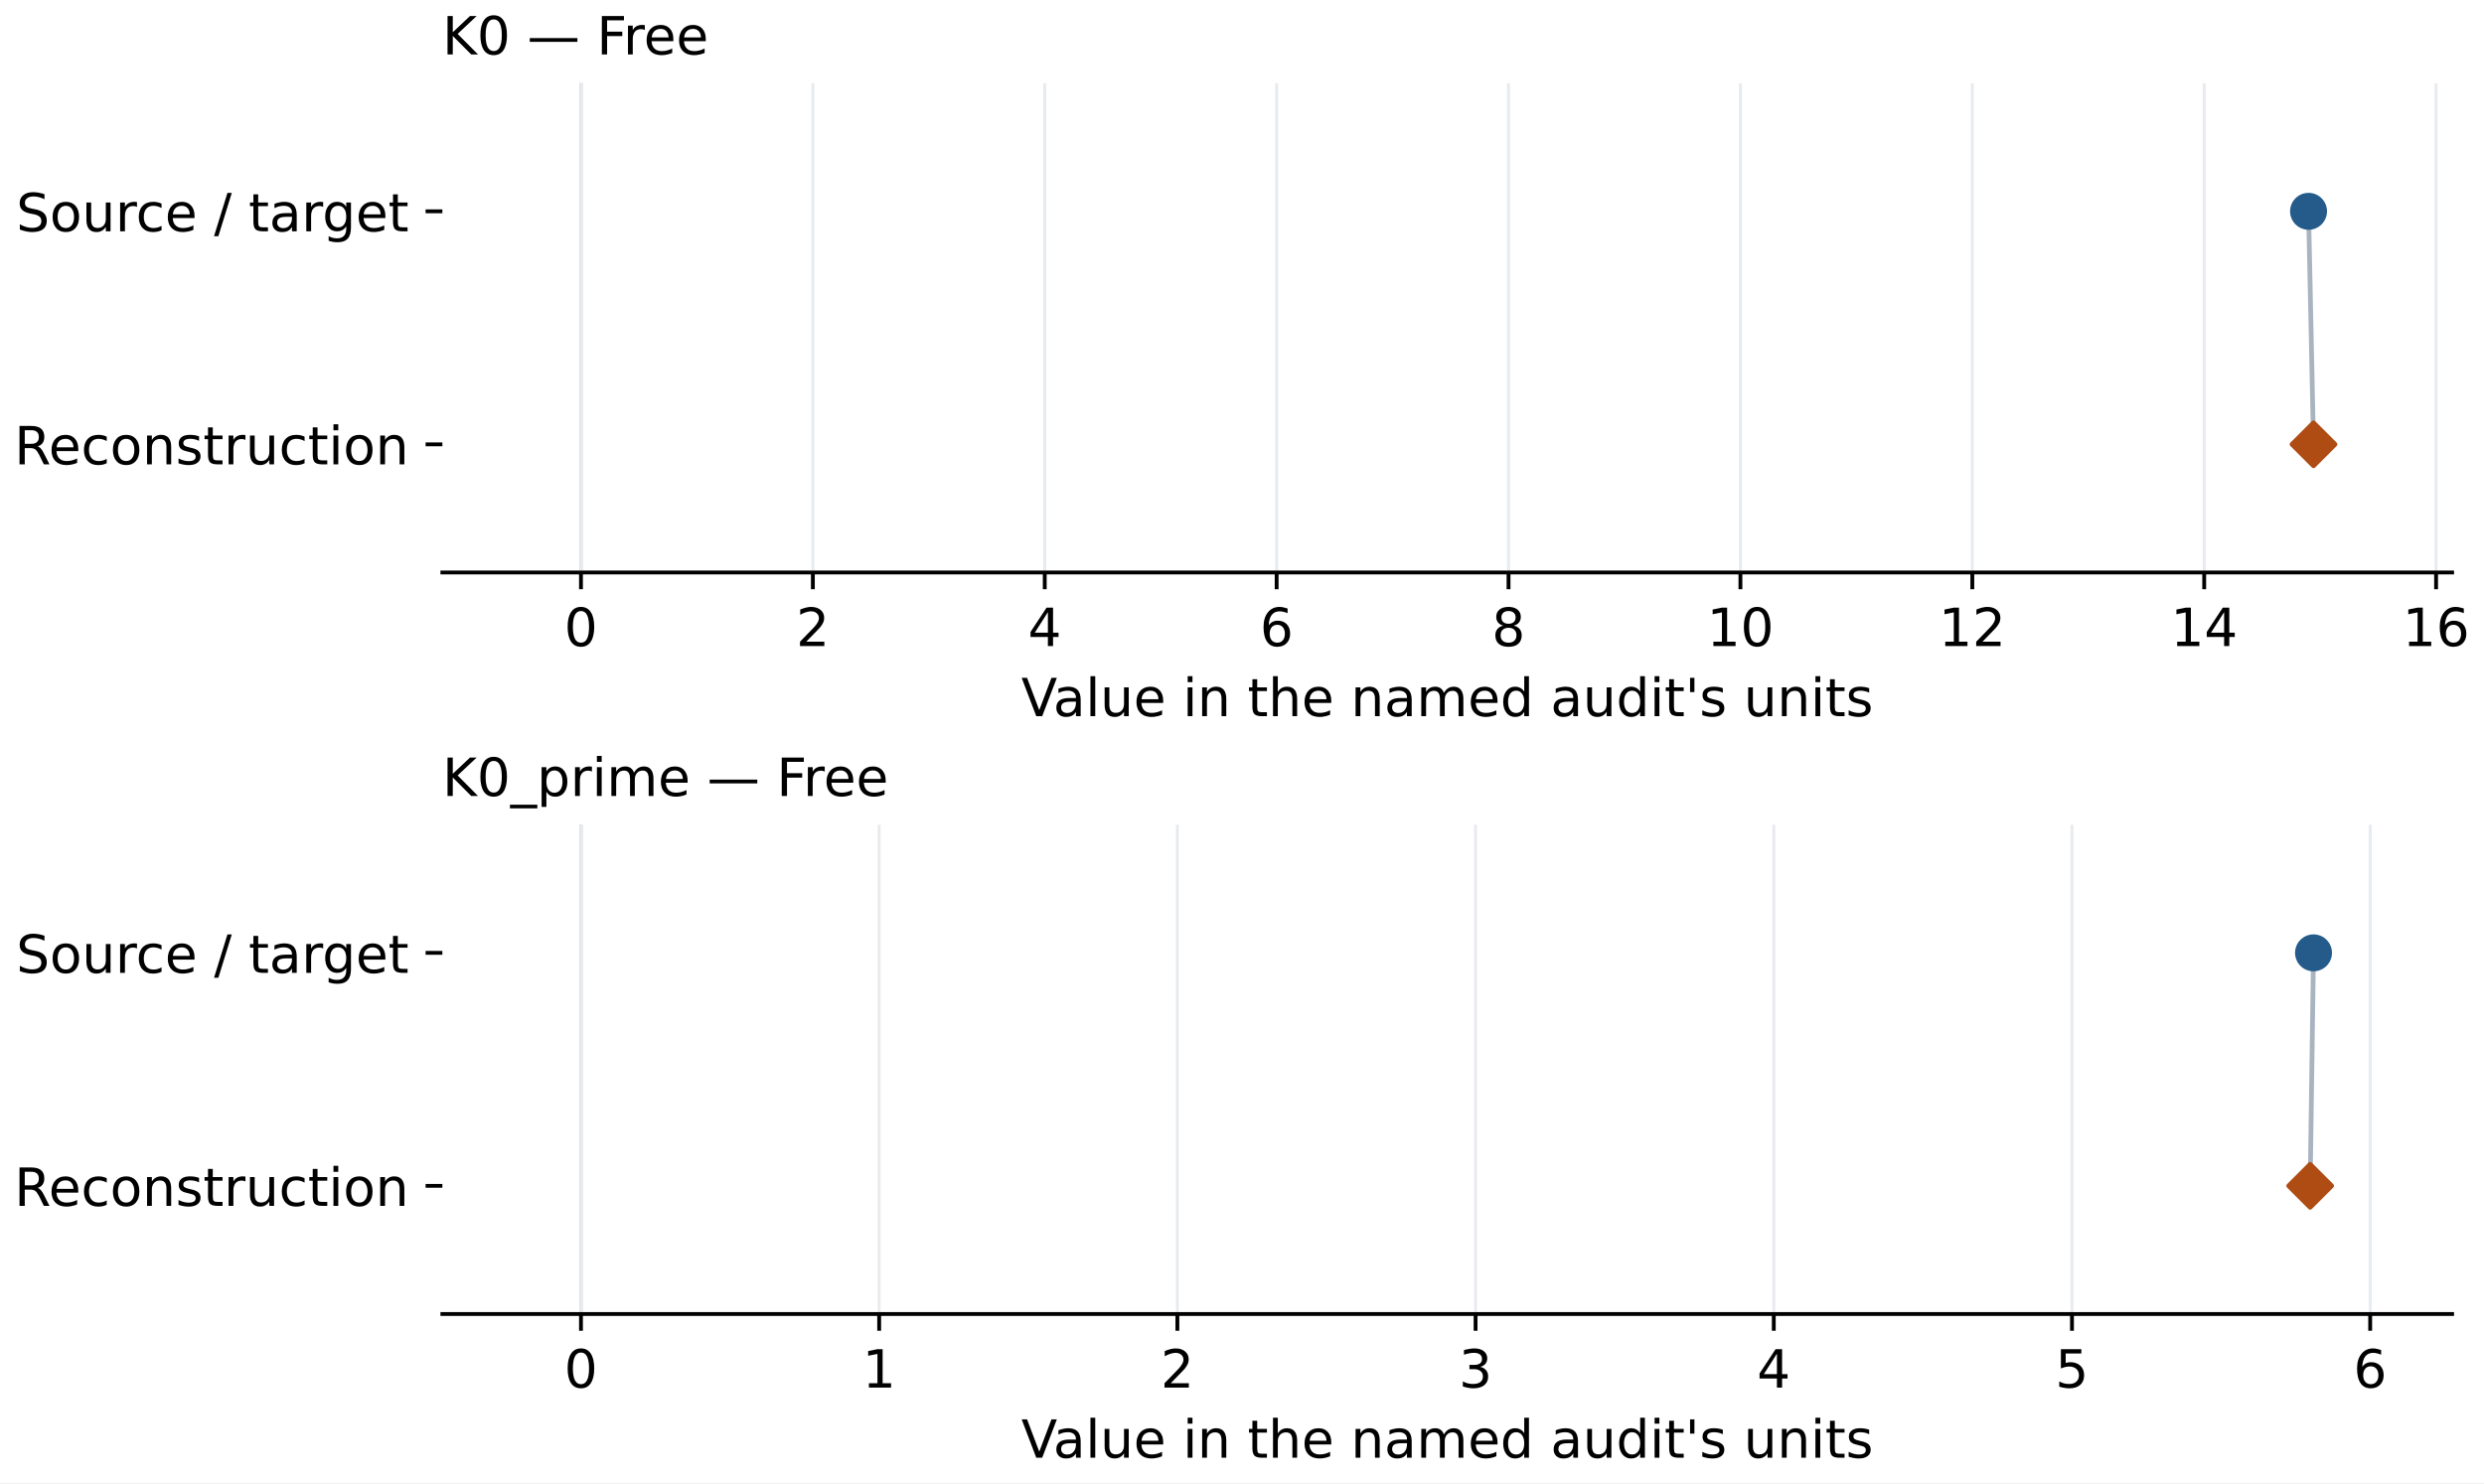
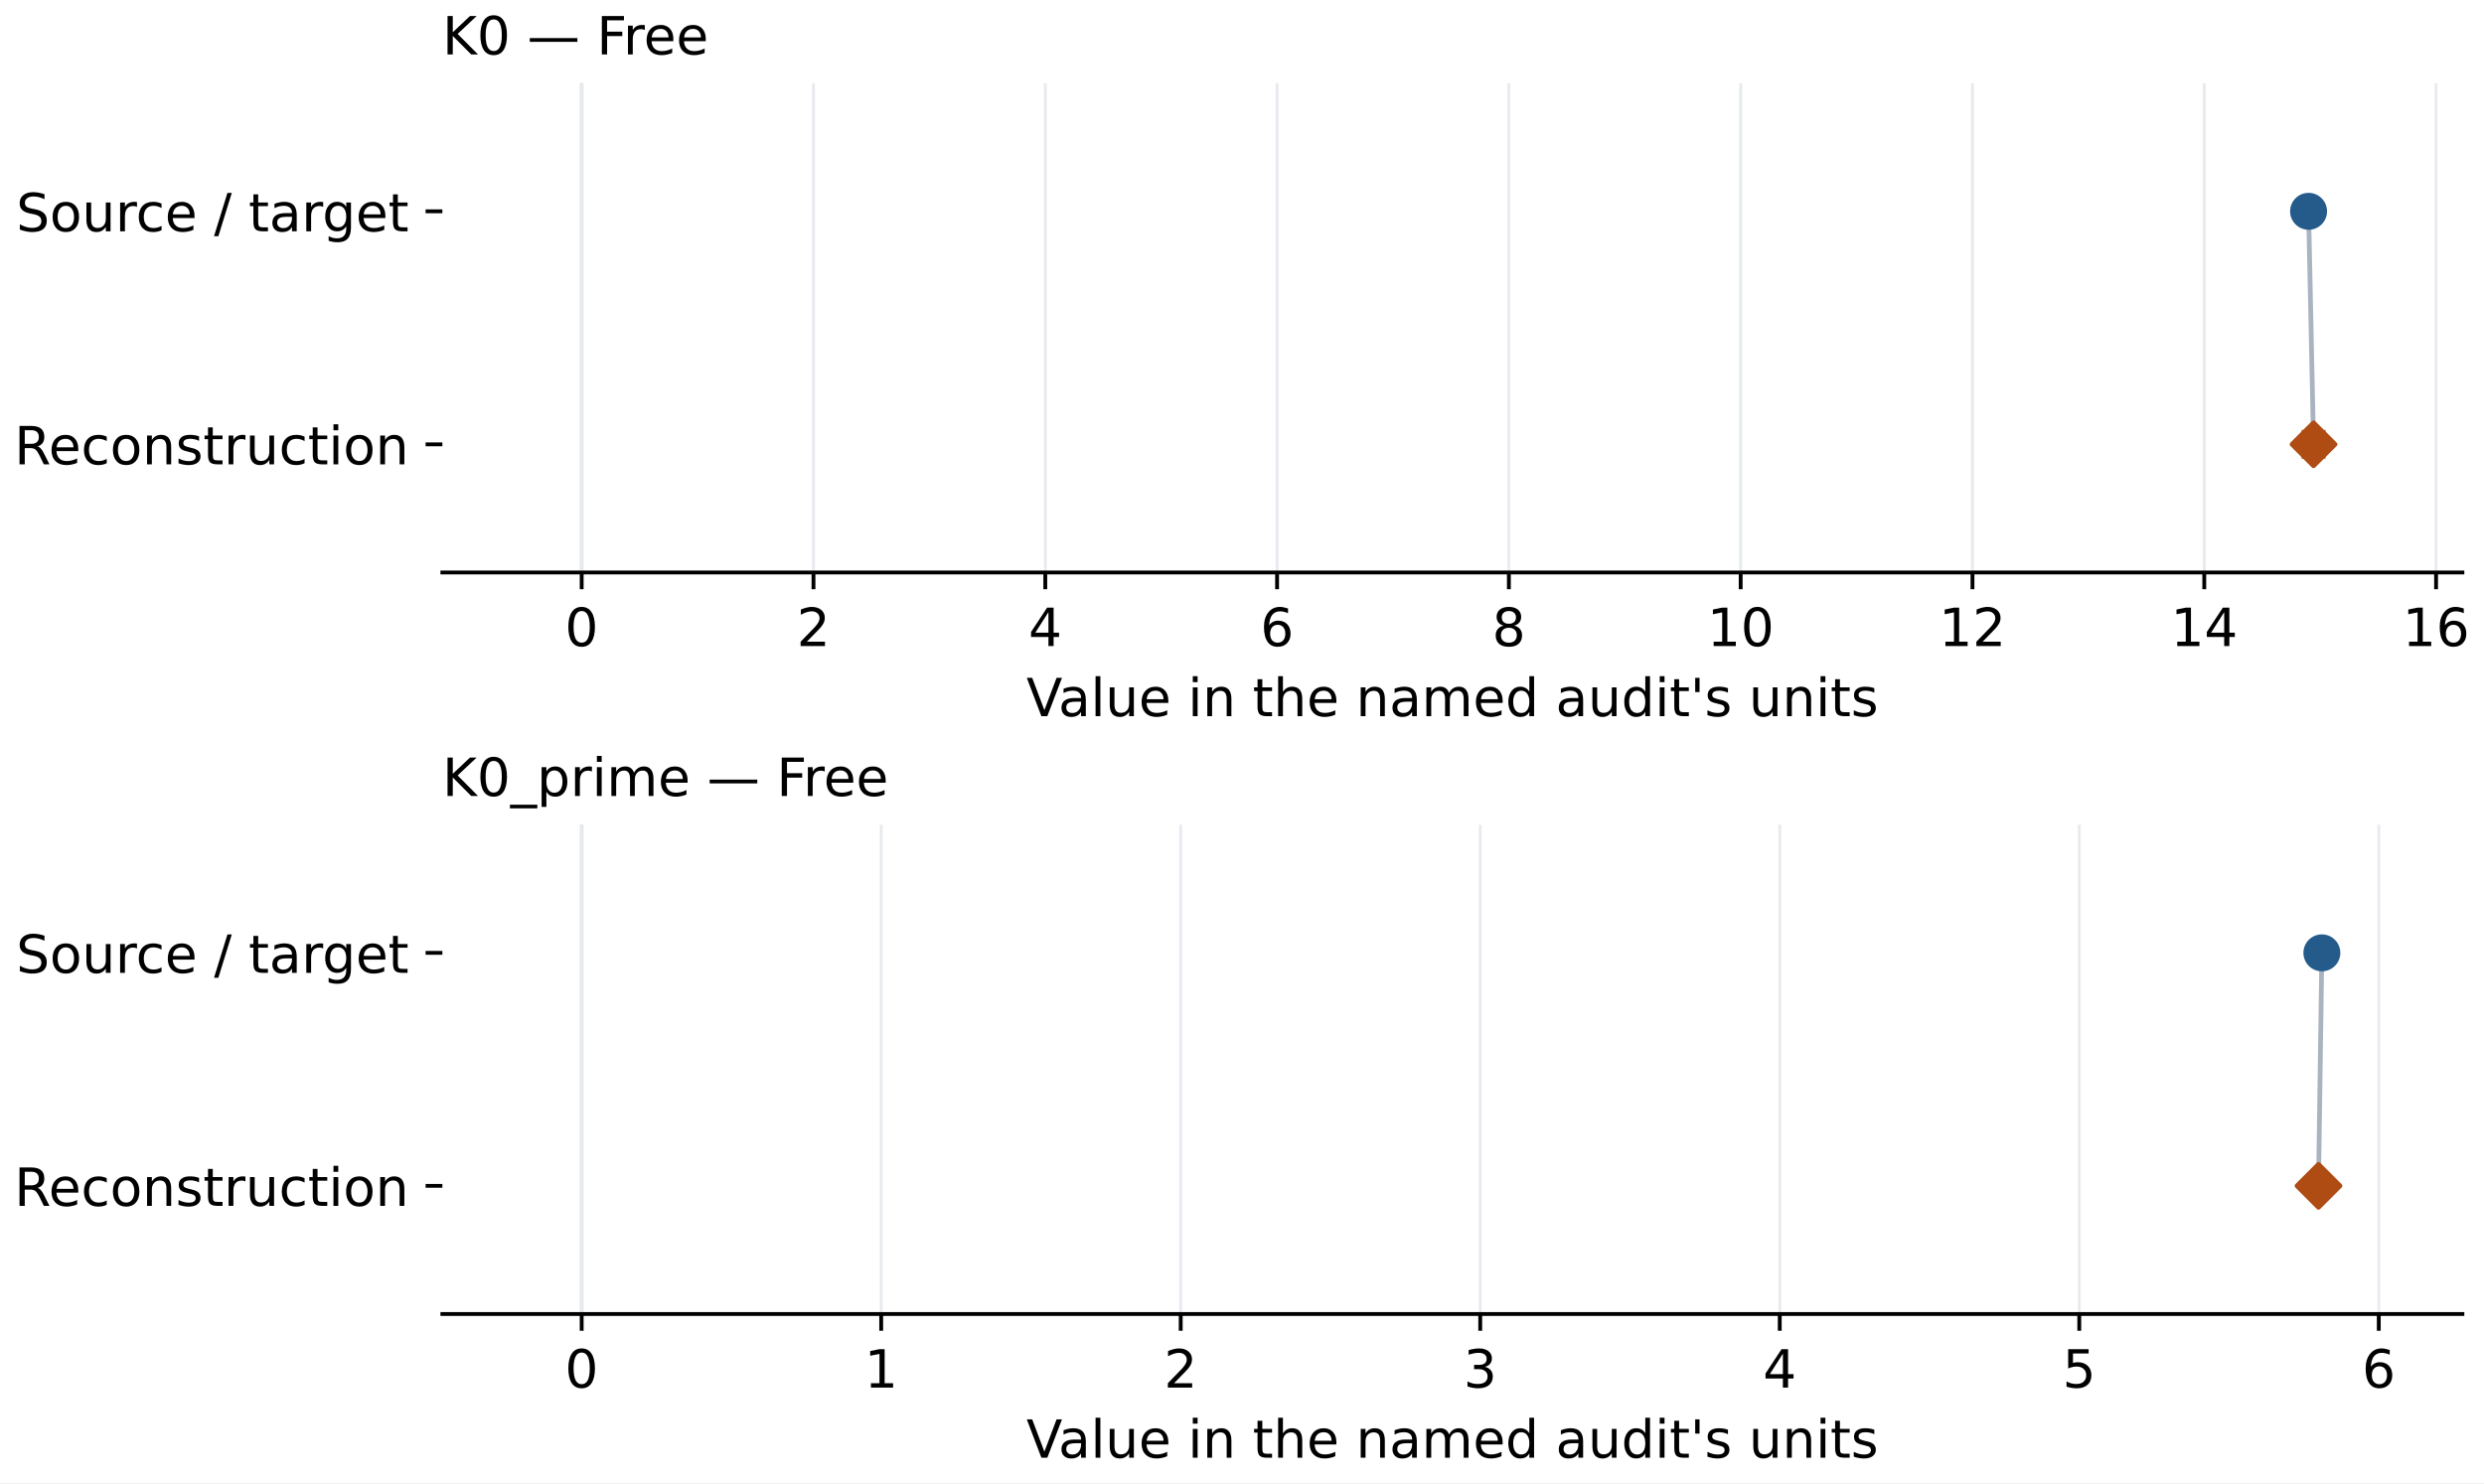
<svg xmlns="http://www.w3.org/2000/svg" xmlns:xlink="http://www.w3.org/1999/xlink" width="518.4pt" height="309.6pt" viewBox="0 0 518.4 309.6" version="1.1">
  <defs>
    <style type="text/css">*{stroke-linejoin: round; stroke-linecap: butt}</style>
  </defs>
  <g id="figure_1">
    <g id="patch_1">
      <path d="M 0 309.6 L 518.4 309.6 L 518.4 0 L 0 0 z " style="fill: #ffffff" />
    </g>
    <g id="axes_1">
      <g id="patch_2">
-         <path d="M 92.321 119.508 L 511.746 119.508 L 511.746 17.359 L 92.321 17.359 z " style="fill: #ffffff" />
+         <path d="M 92.321 119.508 L 513.891 119.508 L 513.891 17.359 L 92.321 17.359 z " style="fill: #ffffff" />
      </g>
      <g id="line2d_1">
-         <path d="M 121.247 119.508 L 121.247 17.359 " clip-path="url(#p03360c789a)" style="fill: none; stroke: #c3cad2; stroke-width: 0.7; stroke-linecap: square" />
+         <path d="M 121.395 119.508 L 121.395 17.359 " clip-path="url(#pe1e8342dc9)" style="fill: none; stroke: #c3cad2; stroke-width: 0.7; stroke-linecap: square" />
      </g>
      <g id="line2d_2">
-         <path d="M 481.783 44.112 L 482.82 92.754 " clip-path="url(#p03360c789a)" style="fill: none; stroke: #aab4c0; stroke-linecap: square" />
+         <path d="M 481.791 44.112 L 482.828 92.754 " clip-path="url(#pe1e8342dc9)" style="fill: none; stroke: #aab4c0; stroke-linecap: square" />
      </g>
      <g id="matplotlib.axis_1">
        <g id="xtick_1">
          <g id="line2d_3">
-             <path d="M 121.247 119.508 L 121.247 17.359 " clip-path="url(#p03360c789a)" style="fill: none; stroke: #e7eaee; stroke-width: 0.6; stroke-linecap: square" />
+             <path d="M 121.395 119.508 L 121.395 17.359 " clip-path="url(#pe1e8342dc9)" style="fill: none; stroke: #e7eaee; stroke-width: 0.6; stroke-linecap: square" />
          </g>
          <g id="line2d_4">
            <defs>
              <path id="mb45e14ee2d" d="M 0 0 L 0 3.5 " style="stroke: #000000; stroke-width: 0.8" />
            </defs>
            <g>
-               <use xlink:href="#mb45e14ee2d" x="121.247" y="119.508" style="stroke: #000000; stroke-width: 0.8" />
+               <use xlink:href="#mb45e14ee2d" x="121.395" y="119.508" style="stroke: #000000; stroke-width: 0.8" />
            </g>
          </g>
          <g id="text_1">
-             <text style="font: 11px 'DejaVu Sans', Arial, sans-serif; text-anchor: middle" x="121.247" y="134.866" transform="rotate(-0 121.2473 134.8662)">0</text>
+             <text style="font: 11px 'DejaVu Sans', Arial, sans-serif; text-anchor: middle" x="121.395" y="134.866" transform="rotate(-0 121.3953 134.8662)">0</text>
          </g>
        </g>
        <g id="xtick_2">
          <g id="line2d_5">
-             <path d="M 169.641 119.508 L 169.641 17.359 " clip-path="url(#p03360c789a)" style="fill: none; stroke: #e7eaee; stroke-width: 0.6; stroke-linecap: square" />
+             <path d="M 169.771 119.508 L 169.771 17.359 " clip-path="url(#pe1e8342dc9)" style="fill: none; stroke: #e7eaee; stroke-width: 0.6; stroke-linecap: square" />
          </g>
          <g id="line2d_6">
            <g>
-               <use xlink:href="#mb45e14ee2d" x="169.641" y="119.508" style="stroke: #000000; stroke-width: 0.8" />
+               <use xlink:href="#mb45e14ee2d" x="169.771" y="119.508" style="stroke: #000000; stroke-width: 0.8" />
            </g>
          </g>
          <g id="text_2">
-             <text style="font: 11px 'DejaVu Sans', Arial, sans-serif; text-anchor: middle" x="169.641" y="134.866" transform="rotate(-0 169.6414 134.8662)">2</text>
+             <text style="font: 11px 'DejaVu Sans', Arial, sans-serif; text-anchor: middle" x="169.771" y="134.866" transform="rotate(-0 169.7706 134.8662)">2</text>
          </g>
        </g>
        <g id="xtick_3">
          <g id="line2d_7">
-             <path d="M 218.035 119.508 L 218.035 17.359 " clip-path="url(#p03360c789a)" style="fill: none; stroke: #e7eaee; stroke-width: 0.6; stroke-linecap: square" />
+             <path d="M 218.146 119.508 L 218.146 17.359 " clip-path="url(#pe1e8342dc9)" style="fill: none; stroke: #e7eaee; stroke-width: 0.6; stroke-linecap: square" />
          </g>
          <g id="line2d_8">
            <g>
-               <use xlink:href="#mb45e14ee2d" x="218.035" y="119.508" style="stroke: #000000; stroke-width: 0.8" />
+               <use xlink:href="#mb45e14ee2d" x="218.146" y="119.508" style="stroke: #000000; stroke-width: 0.8" />
            </g>
          </g>
          <g id="text_3">
-             <text style="font: 11px 'DejaVu Sans', Arial, sans-serif; text-anchor: middle" x="218.035" y="134.866" transform="rotate(-0 218.0355 134.8662)">4</text>
+             <text style="font: 11px 'DejaVu Sans', Arial, sans-serif; text-anchor: middle" x="218.146" y="134.866" transform="rotate(-0 218.1459 134.8662)">4</text>
          </g>
        </g>
        <g id="xtick_4">
          <g id="line2d_9">
-             <path d="M 266.43 119.508 L 266.43 17.359 " clip-path="url(#p03360c789a)" style="fill: none; stroke: #e7eaee; stroke-width: 0.6; stroke-linecap: square" />
+             <path d="M 266.521 119.508 L 266.521 17.359 " clip-path="url(#pe1e8342dc9)" style="fill: none; stroke: #e7eaee; stroke-width: 0.6; stroke-linecap: square" />
          </g>
          <g id="line2d_10">
            <g>
-               <use xlink:href="#mb45e14ee2d" x="266.43" y="119.508" style="stroke: #000000; stroke-width: 0.8" />
+               <use xlink:href="#mb45e14ee2d" x="266.521" y="119.508" style="stroke: #000000; stroke-width: 0.8" />
            </g>
          </g>
          <g id="text_4">
-             <text style="font: 11px 'DejaVu Sans', Arial, sans-serif; text-anchor: middle" x="266.43" y="134.866" transform="rotate(-0 266.4295 134.8662)">6</text>
+             <text style="font: 11px 'DejaVu Sans', Arial, sans-serif; text-anchor: middle" x="266.521" y="134.866" transform="rotate(-0 266.5212 134.8662)">6</text>
          </g>
        </g>
        <g id="xtick_5">
          <g id="line2d_11">
-             <path d="M 314.824 119.508 L 314.824 17.359 " clip-path="url(#p03360c789a)" style="fill: none; stroke: #e7eaee; stroke-width: 0.6; stroke-linecap: square" />
+             <path d="M 314.896 119.508 L 314.896 17.359 " clip-path="url(#pe1e8342dc9)" style="fill: none; stroke: #e7eaee; stroke-width: 0.6; stroke-linecap: square" />
          </g>
          <g id="line2d_12">
            <g>
-               <use xlink:href="#mb45e14ee2d" x="314.824" y="119.508" style="stroke: #000000; stroke-width: 0.8" />
+               <use xlink:href="#mb45e14ee2d" x="314.896" y="119.508" style="stroke: #000000; stroke-width: 0.8" />
            </g>
          </g>
          <g id="text_5">
-             <text style="font: 11px 'DejaVu Sans', Arial, sans-serif; text-anchor: middle" x="314.824" y="134.866" transform="rotate(-0 314.8236 134.8662)">8</text>
+             <text style="font: 11px 'DejaVu Sans', Arial, sans-serif; text-anchor: middle" x="314.896" y="134.866" transform="rotate(-0 314.8965 134.8662)">8</text>
          </g>
        </g>
        <g id="xtick_6">
          <g id="line2d_13">
-             <path d="M 363.218 119.508 L 363.218 17.359 " clip-path="url(#p03360c789a)" style="fill: none; stroke: #e7eaee; stroke-width: 0.6; stroke-linecap: square" />
+             <path d="M 363.272 119.508 L 363.272 17.359 " clip-path="url(#pe1e8342dc9)" style="fill: none; stroke: #e7eaee; stroke-width: 0.6; stroke-linecap: square" />
          </g>
          <g id="line2d_14">
            <g>
-               <use xlink:href="#mb45e14ee2d" x="363.218" y="119.508" style="stroke: #000000; stroke-width: 0.8" />
+               <use xlink:href="#mb45e14ee2d" x="363.272" y="119.508" style="stroke: #000000; stroke-width: 0.8" />
            </g>
          </g>
          <g id="text_6">
-             <text style="font: 11px 'DejaVu Sans', Arial, sans-serif; text-anchor: middle" x="363.218" y="134.866" transform="rotate(-0 363.2177 134.8662)">10</text>
+             <text style="font: 11px 'DejaVu Sans', Arial, sans-serif; text-anchor: middle" x="363.272" y="134.866" transform="rotate(-0 363.2718 134.8662)">10</text>
          </g>
        </g>
        <g id="xtick_7">
          <g id="line2d_15">
-             <path d="M 411.612 119.508 L 411.612 17.359 " clip-path="url(#p03360c789a)" style="fill: none; stroke: #e7eaee; stroke-width: 0.6; stroke-linecap: square" />
+             <path d="M 411.647 119.508 L 411.647 17.359 " clip-path="url(#pe1e8342dc9)" style="fill: none; stroke: #e7eaee; stroke-width: 0.6; stroke-linecap: square" />
          </g>
          <g id="line2d_16">
            <g>
-               <use xlink:href="#mb45e14ee2d" x="411.612" y="119.508" style="stroke: #000000; stroke-width: 0.8" />
+               <use xlink:href="#mb45e14ee2d" x="411.647" y="119.508" style="stroke: #000000; stroke-width: 0.8" />
            </g>
          </g>
          <g id="text_7">
-             <text style="font: 11px 'DejaVu Sans', Arial, sans-serif; text-anchor: middle" x="411.612" y="134.866" transform="rotate(-0 411.6118 134.8662)">12</text>
+             <text style="font: 11px 'DejaVu Sans', Arial, sans-serif; text-anchor: middle" x="411.647" y="134.866" transform="rotate(-0 411.6471 134.8662)">12</text>
          </g>
        </g>
        <g id="xtick_8">
          <g id="line2d_17">
-             <path d="M 460.006 119.508 L 460.006 17.359 " clip-path="url(#p03360c789a)" style="fill: none; stroke: #e7eaee; stroke-width: 0.6; stroke-linecap: square" />
+             <path d="M 460.022 119.508 L 460.022 17.359 " clip-path="url(#pe1e8342dc9)" style="fill: none; stroke: #e7eaee; stroke-width: 0.6; stroke-linecap: square" />
          </g>
          <g id="line2d_18">
            <g>
-               <use xlink:href="#mb45e14ee2d" x="460.006" y="119.508" style="stroke: #000000; stroke-width: 0.8" />
+               <use xlink:href="#mb45e14ee2d" x="460.022" y="119.508" style="stroke: #000000; stroke-width: 0.8" />
            </g>
          </g>
          <g id="text_8">
-             <text style="font: 11px 'DejaVu Sans', Arial, sans-serif; text-anchor: middle" x="460.006" y="134.866" transform="rotate(-0 460.0058 134.8662)">14</text>
+             <text style="font: 11px 'DejaVu Sans', Arial, sans-serif; text-anchor: middle" x="460.022" y="134.866" transform="rotate(-0 460.0224 134.8662)">14</text>
          </g>
        </g>
        <g id="xtick_9">
          <g id="line2d_19">
-             <path d="M 508.4 119.508 L 508.4 17.359 " clip-path="url(#p03360c789a)" style="fill: none; stroke: #e7eaee; stroke-width: 0.6; stroke-linecap: square" />
+             <path d="M 508.398 119.508 L 508.398 17.359 " clip-path="url(#pe1e8342dc9)" style="fill: none; stroke: #e7eaee; stroke-width: 0.6; stroke-linecap: square" />
          </g>
          <g id="line2d_20">
            <g>
-               <use xlink:href="#mb45e14ee2d" x="508.4" y="119.508" style="stroke: #000000; stroke-width: 0.8" />
+               <use xlink:href="#mb45e14ee2d" x="508.398" y="119.508" style="stroke: #000000; stroke-width: 0.8" />
            </g>
          </g>
          <g id="text_9">
-             <text style="font: 11px 'DejaVu Sans', Arial, sans-serif; text-anchor: middle" x="508.4" y="134.866" transform="rotate(-0 508.3999 134.8662)">16</text>
+             <text style="font: 11px 'DejaVu Sans', Arial, sans-serif; text-anchor: middle" x="508.398" y="134.866" transform="rotate(-0 508.3977 134.8662)">16</text>
          </g>
        </g>
        <g id="text_10">
-           <text style="font: 11px 'DejaVu Sans', Arial, sans-serif; text-anchor: middle" x="302.034" y="149.512" transform="rotate(-0 302.0338 149.5121)">Value in the named audit's units</text>
+           <text style="font: 11px 'DejaVu Sans', Arial, sans-serif; text-anchor: middle" x="303.106" y="149.512" transform="rotate(-0 303.1064 149.5121)">Value in the named audit's units</text>
        </g>
      </g>
      <g id="matplotlib.axis_2">
        <g id="ytick_1">
          <g id="line2d_21">
            <defs>
              <path id="m7f30f8d901" d="M 0 0 L -3.5 0 " style="stroke: #000000; stroke-width: 0.8" />
            </defs>
            <g>
              <use xlink:href="#m7f30f8d901" x="92.321" y="92.754" style="stroke: #000000; stroke-width: 0.8" />
            </g>
          </g>
          <g id="text_11">
            <text style="font: 11px 'DejaVu Sans', Arial, sans-serif; text-anchor: end" x="85.321" y="96.934" transform="rotate(-0 85.32149 96.93362)">Reconstruction</text>
          </g>
        </g>
        <g id="ytick_2">
          <g id="line2d_22">
            <g>
              <use xlink:href="#m7f30f8d901" x="92.321" y="44.112" style="stroke: #000000; stroke-width: 0.8" />
            </g>
          </g>
          <g id="text_12">
            <text style="font: 11px 'DejaVu Sans', Arial, sans-serif; text-anchor: end" x="85.321" y="48.291" transform="rotate(-0 85.32149 48.29107)">Source / target</text>
          </g>
        </g>
      </g>
      <g id="PathCollection_1">
        <defs>
          <path id="m5b1aaaca44" d="M 0 3.354 C 0.89 3.354 1.743 3.001 2.372 2.372 C 3.001 1.743 3.354 0.89 3.354 0 C 3.354 -0.89 3.001 -1.743 2.372 -2.372 C 1.743 -3.001 0.89 -3.354 0 -3.354 C -0.89 -3.354 -1.743 -3.001 -2.372 -2.372 C -3.001 -1.743 -3.354 -0.89 -3.354 0 C -3.354 0.89 -3.001 1.743 -2.372 2.372 C -1.743 3.001 -0.89 3.354 0 3.354 z " style="stroke: #245b8a" />
        </defs>
-         <g clip-path="url(#p03360c789a)">
-           <use xlink:href="#m5b1aaaca44" x="481.783" y="44.112" style="fill: #245b8a; stroke: #245b8a" />
+         <g clip-path="url(#pe1e8342dc9)">
+           <use xlink:href="#m5b1aaaca44" x="481.791" y="44.112" style="fill: #245b8a; stroke: #245b8a" />
        </g>
      </g>
      <g id="PathCollection_2">
        <defs>
          <path id="m79c71298e6" d="M -0 4.472 L 4.472 0 L 0 -4.472 L -4.472 -0 z " style="stroke: #ae4c14" />
        </defs>
-         <g clip-path="url(#p03360c789a)">
-           <use xlink:href="#m79c71298e6" x="482.82" y="92.754" style="fill: #ae4c14; stroke: #ae4c14" />
+         <g clip-path="url(#pe1e8342dc9)">
+           <use xlink:href="#m79c71298e6" x="482.828" y="92.754" style="fill: #ae4c14; stroke: #ae4c14" />
+         </g>
+       </g>
+       <g id="LineCollection_1">
+         <path d="M 480.838 92.754 L 484.818 92.754 " clip-path="url(#pe1e8342dc9)" style="fill: none; stroke: #ae4c14; stroke-width: 1.5" />
+       </g>
+       <g id="line2d_23">
+         <defs>
+           <path id="m3def4cd5cd" d="M 0 3 L 0 -3 " style="stroke: #ae4c14" />
+         </defs>
+         <g clip-path="url(#pe1e8342dc9)">
+           <use xlink:href="#m3def4cd5cd" x="480.838" y="92.754" style="fill: #ae4c14; stroke: #ae4c14" />
+         </g>
+       </g>
+       <g id="line2d_24">
+         <g clip-path="url(#pe1e8342dc9)">
+           <use xlink:href="#m3def4cd5cd" x="484.818" y="92.754" style="fill: #ae4c14; stroke: #ae4c14" />
        </g>
      </g>
      <g id="patch_3">
-         <path d="M 92.321 119.508 L 511.746 119.508 " style="fill: none; stroke: #000000; stroke-width: 0.8; stroke-linejoin: miter; stroke-linecap: square" />
+         <path d="M 92.321 119.508 L 513.891 119.508 " style="fill: none; stroke: #000000; stroke-width: 0.8; stroke-linejoin: miter; stroke-linecap: square" />
      </g>
      <g id="text_13">
        <text style="font: 11px 'DejaVu Sans', Arial, sans-serif; text-anchor: start" x="92.321" y="11.359" transform="rotate(-0 92.32149 11.35852)">K0 — Free</text>
      </g>
    </g>
    <g id="axes_2">
      <g id="patch_4">
-         <path d="M 92.321 274.308 L 511.746 274.308 L 511.746 172.159 L 92.321 172.159 z " style="fill: #ffffff" />
-       </g>
-       <g id="line2d_23">
-         <path d="M 121.247 274.308 L 121.247 172.159 " clip-path="url(#pb2ddce5237)" style="fill: none; stroke: #c3cad2; stroke-width: 0.7; stroke-linecap: square" />
-       </g>
-       <g id="line2d_24">
-         <path d="M 482.82 198.912 L 482.12 247.554 " clip-path="url(#pb2ddce5237)" style="fill: none; stroke: #aab4c0; stroke-linecap: square" />
+         <path d="M 92.321 274.308 L 513.891 274.308 L 513.891 172.159 L 92.321 172.159 z " style="fill: #ffffff" />
+       </g>
+       <g id="line2d_25">
+         <path d="M 121.395 274.308 L 121.395 172.159 " clip-path="url(#pf30021db3d)" style="fill: none; stroke: #c3cad2; stroke-width: 0.7; stroke-linecap: square" />
+       </g>
+       <g id="line2d_26">
+         <path d="M 484.563 198.912 L 483.86 247.554 " clip-path="url(#pf30021db3d)" style="fill: none; stroke: #aab4c0; stroke-linecap: square" />
      </g>
      <g id="matplotlib.axis_3">
        <g id="xtick_10">
-           <g id="line2d_25">
-             <path d="M 121.247 274.308 L 121.247 172.159 " clip-path="url(#pb2ddce5237)" style="fill: none; stroke: #e7eaee; stroke-width: 0.6; stroke-linecap: square" />
-           </g>
-           <g id="line2d_26">
-             <g>
-               <use xlink:href="#mb45e14ee2d" x="121.247" y="274.308" style="stroke: #000000; stroke-width: 0.8" />
+           <g id="line2d_27">
+             <path d="M 121.395 274.308 L 121.395 172.159 " clip-path="url(#pf30021db3d)" style="fill: none; stroke: #e7eaee; stroke-width: 0.6; stroke-linecap: square" />
+           </g>
+           <g id="line2d_28">
+             <g>
+               <use xlink:href="#mb45e14ee2d" x="121.395" y="274.308" style="stroke: #000000; stroke-width: 0.8" />
            </g>
          </g>
          <g id="text_14">
-             <text style="font: 11px 'DejaVu Sans', Arial, sans-serif; text-anchor: middle" x="121.247" y="289.666" transform="rotate(-0 121.2473 289.6662)">0</text>
+             <text style="font: 11px 'DejaVu Sans', Arial, sans-serif; text-anchor: middle" x="121.395" y="289.666" transform="rotate(-0 121.3953 289.6662)">0</text>
          </g>
        </g>
        <g id="xtick_11">
-           <g id="line2d_27">
-             <path d="M 183.48 274.308 L 183.48 172.159 " clip-path="url(#pb2ddce5237)" style="fill: none; stroke: #e7eaee; stroke-width: 0.6; stroke-linecap: square" />
-           </g>
-           <g id="line2d_28">
-             <g>
-               <use xlink:href="#mb45e14ee2d" x="183.48" y="274.308" style="stroke: #000000; stroke-width: 0.8" />
+           <g id="line2d_29">
+             <path d="M 183.903 274.308 L 183.903 172.159 " clip-path="url(#pf30021db3d)" style="fill: none; stroke: #e7eaee; stroke-width: 0.6; stroke-linecap: square" />
+           </g>
+           <g id="line2d_30">
+             <g>
+               <use xlink:href="#mb45e14ee2d" x="183.903" y="274.308" style="stroke: #000000; stroke-width: 0.8" />
            </g>
          </g>
          <g id="text_15">
-             <text style="font: 11px 'DejaVu Sans', Arial, sans-serif; text-anchor: middle" x="183.48" y="289.666" transform="rotate(-0 183.4802 289.6662)">1</text>
+             <text style="font: 11px 'DejaVu Sans', Arial, sans-serif; text-anchor: middle" x="183.903" y="289.666" transform="rotate(-0 183.9026 289.6662)">1</text>
          </g>
        </g>
        <g id="xtick_12">
-           <g id="line2d_29">
-             <path d="M 245.713 274.308 L 245.713 172.159 " clip-path="url(#pb2ddce5237)" style="fill: none; stroke: #e7eaee; stroke-width: 0.6; stroke-linecap: square" />
-           </g>
-           <g id="line2d_30">
-             <g>
-               <use xlink:href="#mb45e14ee2d" x="245.713" y="274.308" style="stroke: #000000; stroke-width: 0.8" />
+           <g id="line2d_31">
+             <path d="M 246.41 274.308 L 246.41 172.159 " clip-path="url(#pf30021db3d)" style="fill: none; stroke: #e7eaee; stroke-width: 0.6; stroke-linecap: square" />
+           </g>
+           <g id="line2d_32">
+             <g>
+               <use xlink:href="#mb45e14ee2d" x="246.41" y="274.308" style="stroke: #000000; stroke-width: 0.8" />
            </g>
          </g>
          <g id="text_16">
-             <text style="font: 11px 'DejaVu Sans', Arial, sans-serif; text-anchor: middle" x="245.713" y="289.666" transform="rotate(-0 245.7131 289.6662)">2</text>
+             <text style="font: 11px 'DejaVu Sans', Arial, sans-serif; text-anchor: middle" x="246.41" y="289.666" transform="rotate(-0 246.41 289.6662)">2</text>
          </g>
        </g>
        <g id="xtick_13">
-           <g id="line2d_31">
-             <path d="M 307.946 274.308 L 307.946 172.159 " clip-path="url(#pb2ddce5237)" style="fill: none; stroke: #e7eaee; stroke-width: 0.6; stroke-linecap: square" />
-           </g>
-           <g id="line2d_32">
-             <g>
-               <use xlink:href="#mb45e14ee2d" x="307.946" y="274.308" style="stroke: #000000; stroke-width: 0.8" />
+           <g id="line2d_33">
+             <path d="M 308.917 274.308 L 308.917 172.159 " clip-path="url(#pf30021db3d)" style="fill: none; stroke: #e7eaee; stroke-width: 0.6; stroke-linecap: square" />
+           </g>
+           <g id="line2d_34">
+             <g>
+               <use xlink:href="#mb45e14ee2d" x="308.917" y="274.308" style="stroke: #000000; stroke-width: 0.8" />
            </g>
          </g>
          <g id="text_17">
-             <text style="font: 11px 'DejaVu Sans', Arial, sans-serif; text-anchor: middle" x="307.946" y="289.666" transform="rotate(-0 307.9459 289.6662)">3</text>
+             <text style="font: 11px 'DejaVu Sans', Arial, sans-serif; text-anchor: middle" x="308.917" y="289.666" transform="rotate(-0 308.9174 289.6662)">3</text>
          </g>
        </g>
        <g id="xtick_14">
-           <g id="line2d_33">
-             <path d="M 370.179 274.308 L 370.179 172.159 " clip-path="url(#pb2ddce5237)" style="fill: none; stroke: #e7eaee; stroke-width: 0.6; stroke-linecap: square" />
-           </g>
-           <g id="line2d_34">
-             <g>
-               <use xlink:href="#mb45e14ee2d" x="370.179" y="274.308" style="stroke: #000000; stroke-width: 0.8" />
+           <g id="line2d_35">
+             <path d="M 371.425 274.308 L 371.425 172.159 " clip-path="url(#pf30021db3d)" style="fill: none; stroke: #e7eaee; stroke-width: 0.6; stroke-linecap: square" />
+           </g>
+           <g id="line2d_36">
+             <g>
+               <use xlink:href="#mb45e14ee2d" x="371.425" y="274.308" style="stroke: #000000; stroke-width: 0.8" />
            </g>
          </g>
          <g id="text_18">
-             <text style="font: 11px 'DejaVu Sans', Arial, sans-serif; text-anchor: middle" x="370.179" y="289.666" transform="rotate(-0 370.1788 289.6662)">4</text>
+             <text style="font: 11px 'DejaVu Sans', Arial, sans-serif; text-anchor: middle" x="371.425" y="289.666" transform="rotate(-0 371.4248 289.6662)">4</text>
          </g>
        </g>
        <g id="xtick_15">
-           <g id="line2d_35">
-             <path d="M 432.412 274.308 L 432.412 172.159 " clip-path="url(#pb2ddce5237)" style="fill: none; stroke: #e7eaee; stroke-width: 0.6; stroke-linecap: square" />
-           </g>
-           <g id="line2d_36">
-             <g>
-               <use xlink:href="#mb45e14ee2d" x="432.412" y="274.308" style="stroke: #000000; stroke-width: 0.8" />
+           <g id="line2d_37">
+             <path d="M 433.932 274.308 L 433.932 172.159 " clip-path="url(#pf30021db3d)" style="fill: none; stroke: #e7eaee; stroke-width: 0.6; stroke-linecap: square" />
+           </g>
+           <g id="line2d_38">
+             <g>
+               <use xlink:href="#mb45e14ee2d" x="433.932" y="274.308" style="stroke: #000000; stroke-width: 0.8" />
            </g>
          </g>
          <g id="text_19">
-             <text style="font: 11px 'DejaVu Sans', Arial, sans-serif; text-anchor: middle" x="432.412" y="289.666" transform="rotate(-0 432.4116 289.6662)">5</text>
+             <text style="font: 11px 'DejaVu Sans', Arial, sans-serif; text-anchor: middle" x="433.932" y="289.666" transform="rotate(-0 433.9321 289.6662)">5</text>
          </g>
        </g>
        <g id="xtick_16">
-           <g id="line2d_37">
-             <path d="M 494.645 274.308 L 494.645 172.159 " clip-path="url(#pb2ddce5237)" style="fill: none; stroke: #e7eaee; stroke-width: 0.6; stroke-linecap: square" />
-           </g>
-           <g id="line2d_38">
-             <g>
-               <use xlink:href="#mb45e14ee2d" x="494.645" y="274.308" style="stroke: #000000; stroke-width: 0.8" />
+           <g id="line2d_39">
+             <path d="M 496.44 274.308 L 496.44 172.159 " clip-path="url(#pf30021db3d)" style="fill: none; stroke: #e7eaee; stroke-width: 0.6; stroke-linecap: square" />
+           </g>
+           <g id="line2d_40">
+             <g>
+               <use xlink:href="#mb45e14ee2d" x="496.44" y="274.308" style="stroke: #000000; stroke-width: 0.8" />
            </g>
          </g>
          <g id="text_20">
-             <text style="font: 11px 'DejaVu Sans', Arial, sans-serif; text-anchor: middle" x="494.645" y="289.666" transform="rotate(-0 494.6445 289.6662)">6</text>
+             <text style="font: 11px 'DejaVu Sans', Arial, sans-serif; text-anchor: middle" x="496.44" y="289.666" transform="rotate(-0 496.4395 289.6662)">6</text>
          </g>
        </g>
        <g id="text_21">
-           <text style="font: 11px 'DejaVu Sans', Arial, sans-serif; text-anchor: middle" x="302.034" y="304.312" transform="rotate(-0 302.0338 304.3121)">Value in the named audit's units</text>
+           <text style="font: 11px 'DejaVu Sans', Arial, sans-serif; text-anchor: middle" x="303.106" y="304.312" transform="rotate(-0 303.1064 304.3121)">Value in the named audit's units</text>
        </g>
      </g>
      <g id="matplotlib.axis_4">
        <g id="ytick_3">
-           <g id="line2d_39">
+           <g id="line2d_41">
            <g>
              <use xlink:href="#m7f30f8d901" x="92.321" y="247.554" style="stroke: #000000; stroke-width: 0.8" />
            </g>
          </g>
          <g id="text_22">
            <text style="font: 11px 'DejaVu Sans', Arial, sans-serif; text-anchor: end" x="85.321" y="251.734" transform="rotate(-0 85.32149 251.7336)">Reconstruction</text>
          </g>
        </g>
        <g id="ytick_4">
-           <g id="line2d_40">
+           <g id="line2d_42">
            <g>
              <use xlink:href="#m7f30f8d901" x="92.321" y="198.912" style="stroke: #000000; stroke-width: 0.8" />
            </g>
          </g>
          <g id="text_23">
            <text style="font: 11px 'DejaVu Sans', Arial, sans-serif; text-anchor: end" x="85.321" y="203.091" transform="rotate(-0 85.32149 203.0911)">Source / target</text>
          </g>
        </g>
      </g>
      <g id="PathCollection_3">
-         <g clip-path="url(#pb2ddce5237)">
-           <use xlink:href="#m5b1aaaca44" x="482.82" y="198.912" style="fill: #245b8a; stroke: #245b8a" />
+         <g clip-path="url(#pf30021db3d)">
+           <use xlink:href="#m5b1aaaca44" x="484.563" y="198.912" style="fill: #245b8a; stroke: #245b8a" />
        </g>
      </g>
      <g id="PathCollection_4">
-         <g clip-path="url(#pb2ddce5237)">
-           <use xlink:href="#m79c71298e6" x="482.12" y="247.554" style="fill: #ae4c14; stroke: #ae4c14" />
+         <g clip-path="url(#pf30021db3d)">
+           <use xlink:href="#m79c71298e6" x="483.86" y="247.554" style="fill: #ae4c14; stroke: #ae4c14" />
+         </g>
+       </g>
+       <g id="LineCollection_2">
+         <path d="M 482.902 247.554 L 484.818 247.554 " clip-path="url(#pf30021db3d)" style="fill: none; stroke: #ae4c14; stroke-width: 1.5" />
+       </g>
+       <g id="line2d_43">
+         <g clip-path="url(#pf30021db3d)">
+           <use xlink:href="#m3def4cd5cd" x="482.902" y="247.554" style="fill: #ae4c14; stroke: #ae4c14" />
+         </g>
+       </g>
+       <g id="line2d_44">
+         <g clip-path="url(#pf30021db3d)">
+           <use xlink:href="#m3def4cd5cd" x="484.818" y="247.554" style="fill: #ae4c14; stroke: #ae4c14" />
        </g>
      </g>
      <g id="patch_5">
-         <path d="M 92.321 274.308 L 511.746 274.308 " style="fill: none; stroke: #000000; stroke-width: 0.8; stroke-linejoin: miter; stroke-linecap: square" />
+         <path d="M 92.321 274.308 L 513.891 274.308 " style="fill: none; stroke: #000000; stroke-width: 0.8; stroke-linejoin: miter; stroke-linecap: square" />
      </g>
      <g id="text_24">
        <text style="font: 11px 'DejaVu Sans', Arial, sans-serif; text-anchor: start" x="92.321" y="166.159" transform="rotate(-0 92.32149 166.1585)">K0_prime — Free</text>
      </g>
    </g>
  </g>
  <defs>
-     <clipPath id="p03360c789a">
-       <rect x="92.321" y="17.359" width="419.425" height="102.149" />
+     <clipPath id="pe1e8342dc9">
+       <rect x="92.321" y="17.359" width="421.57" height="102.149" />
    </clipPath>
-     <clipPath id="pb2ddce5237">
-       <rect x="92.321" y="172.159" width="419.425" height="102.149" />
+     <clipPath id="pf30021db3d">
+       <rect x="92.321" y="172.159" width="421.57" height="102.149" />
    </clipPath>
  </defs>
</svg>
